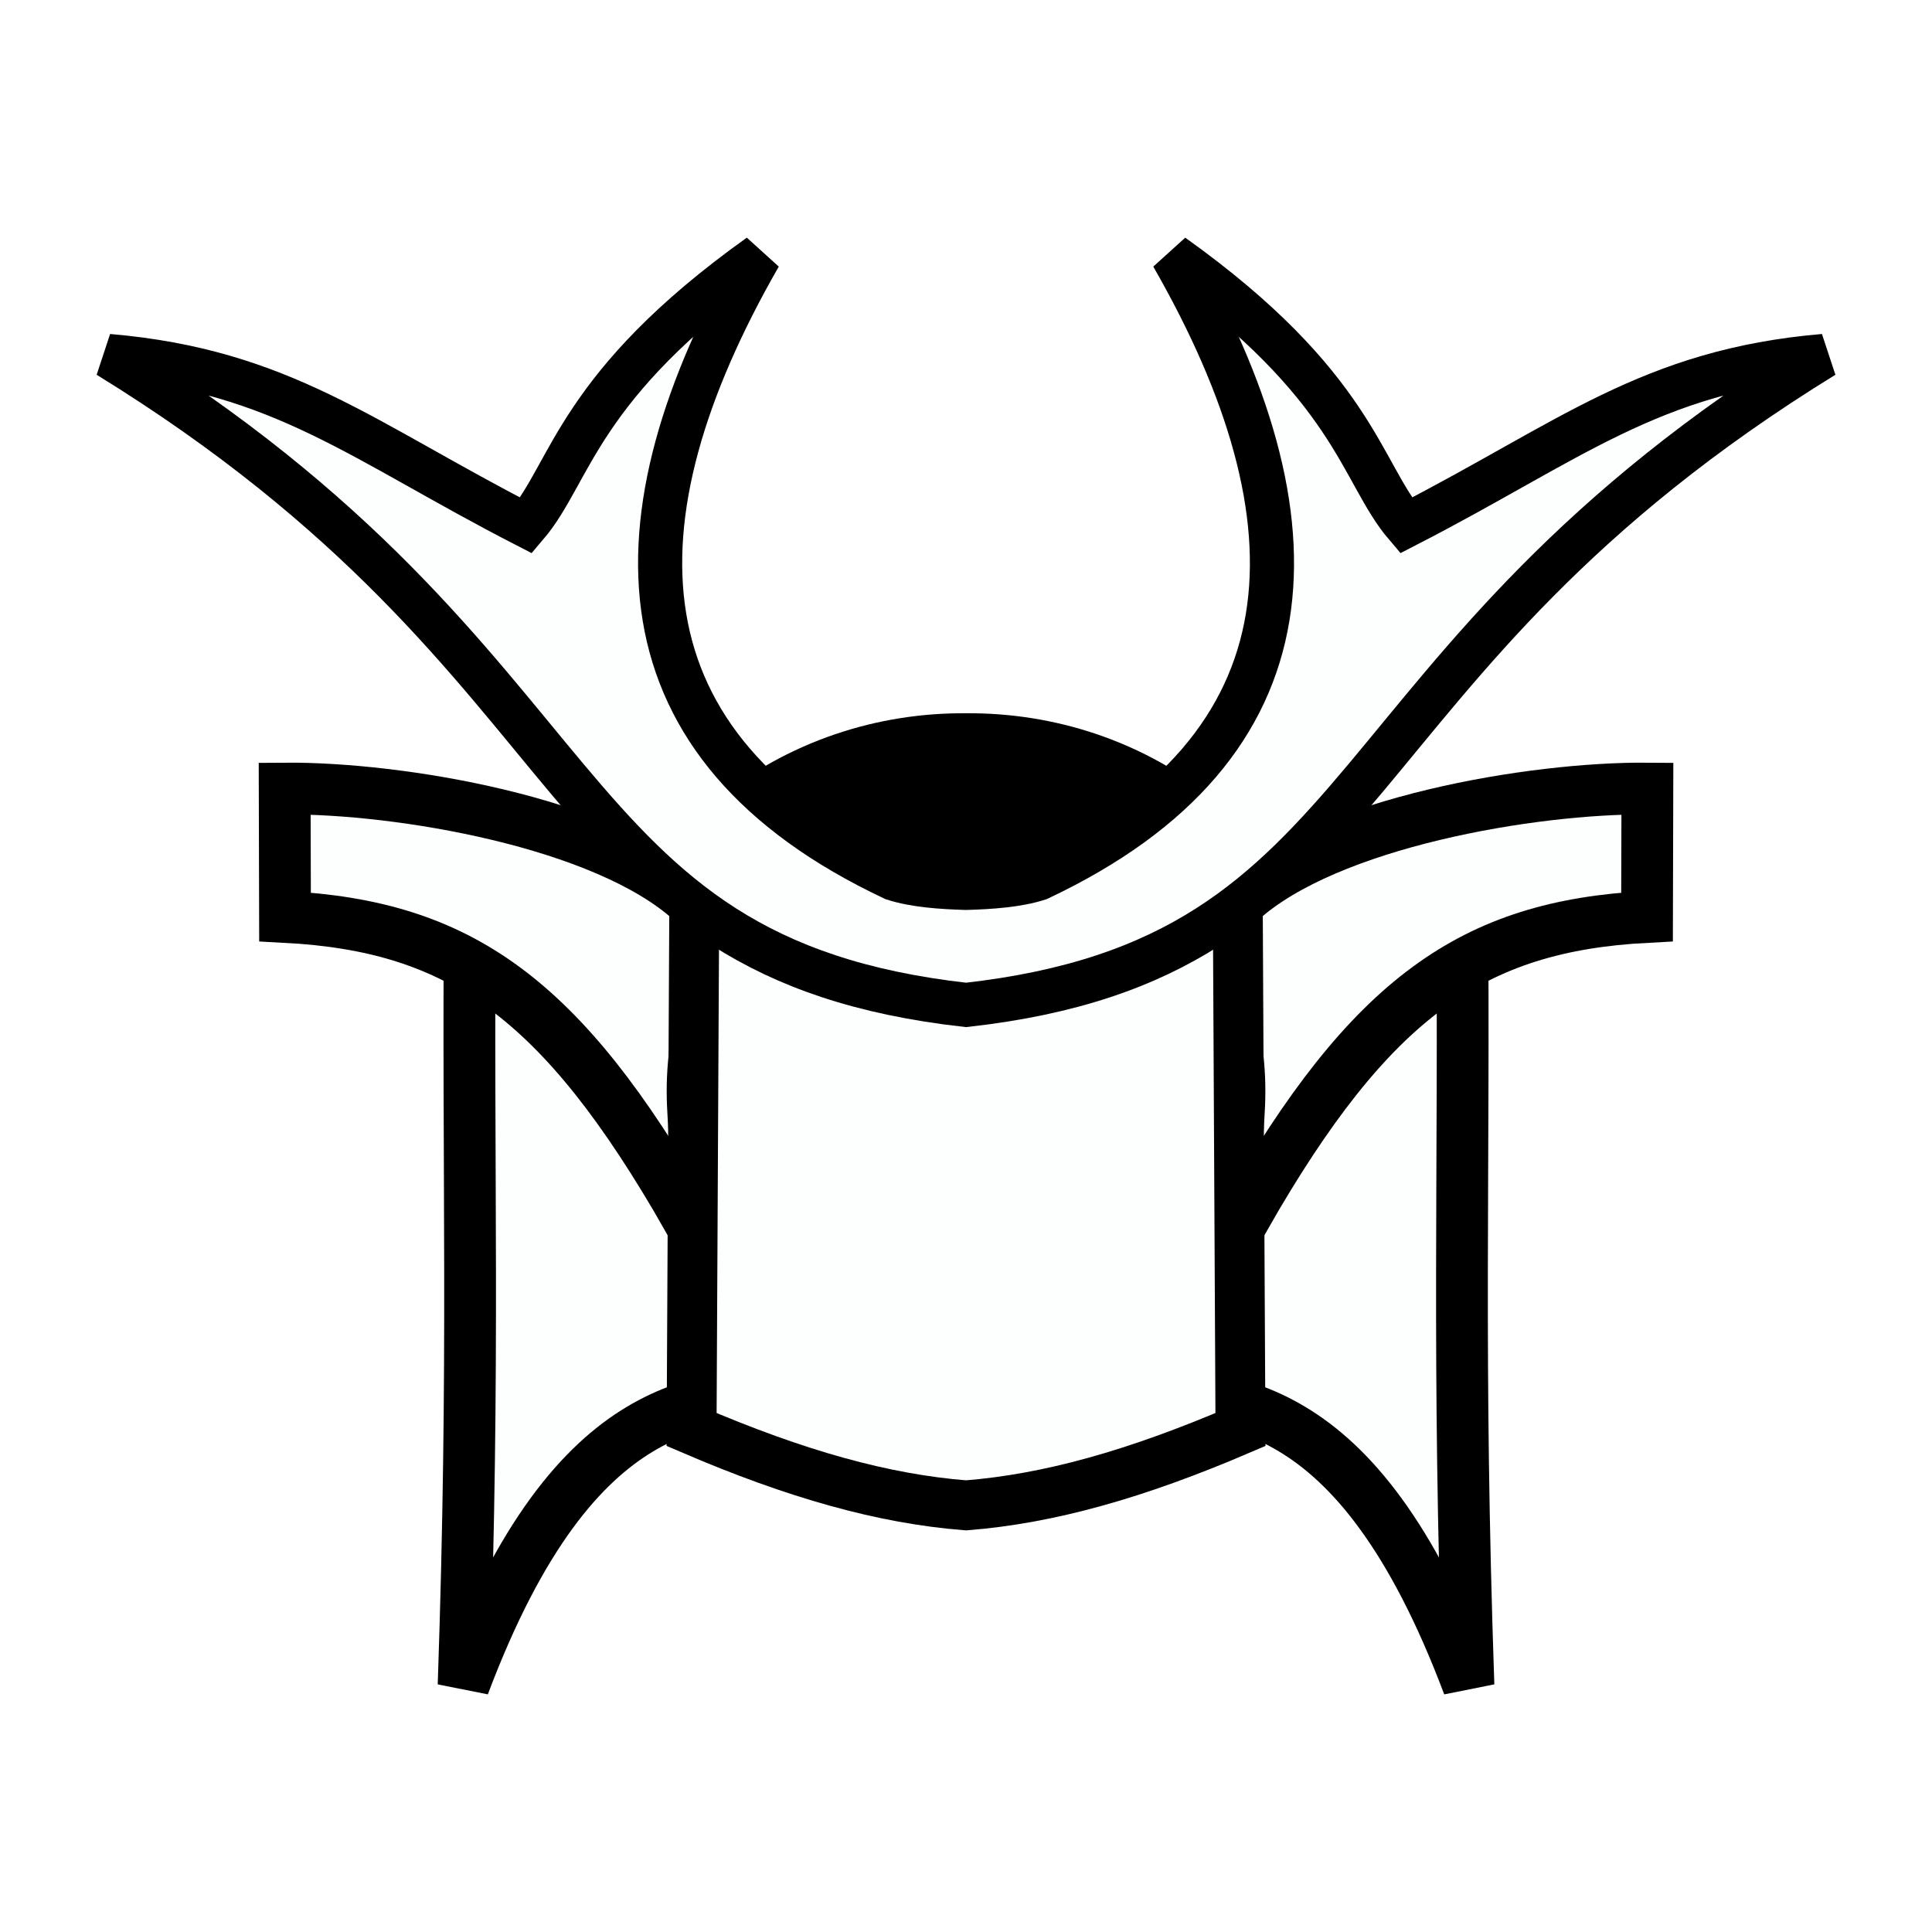
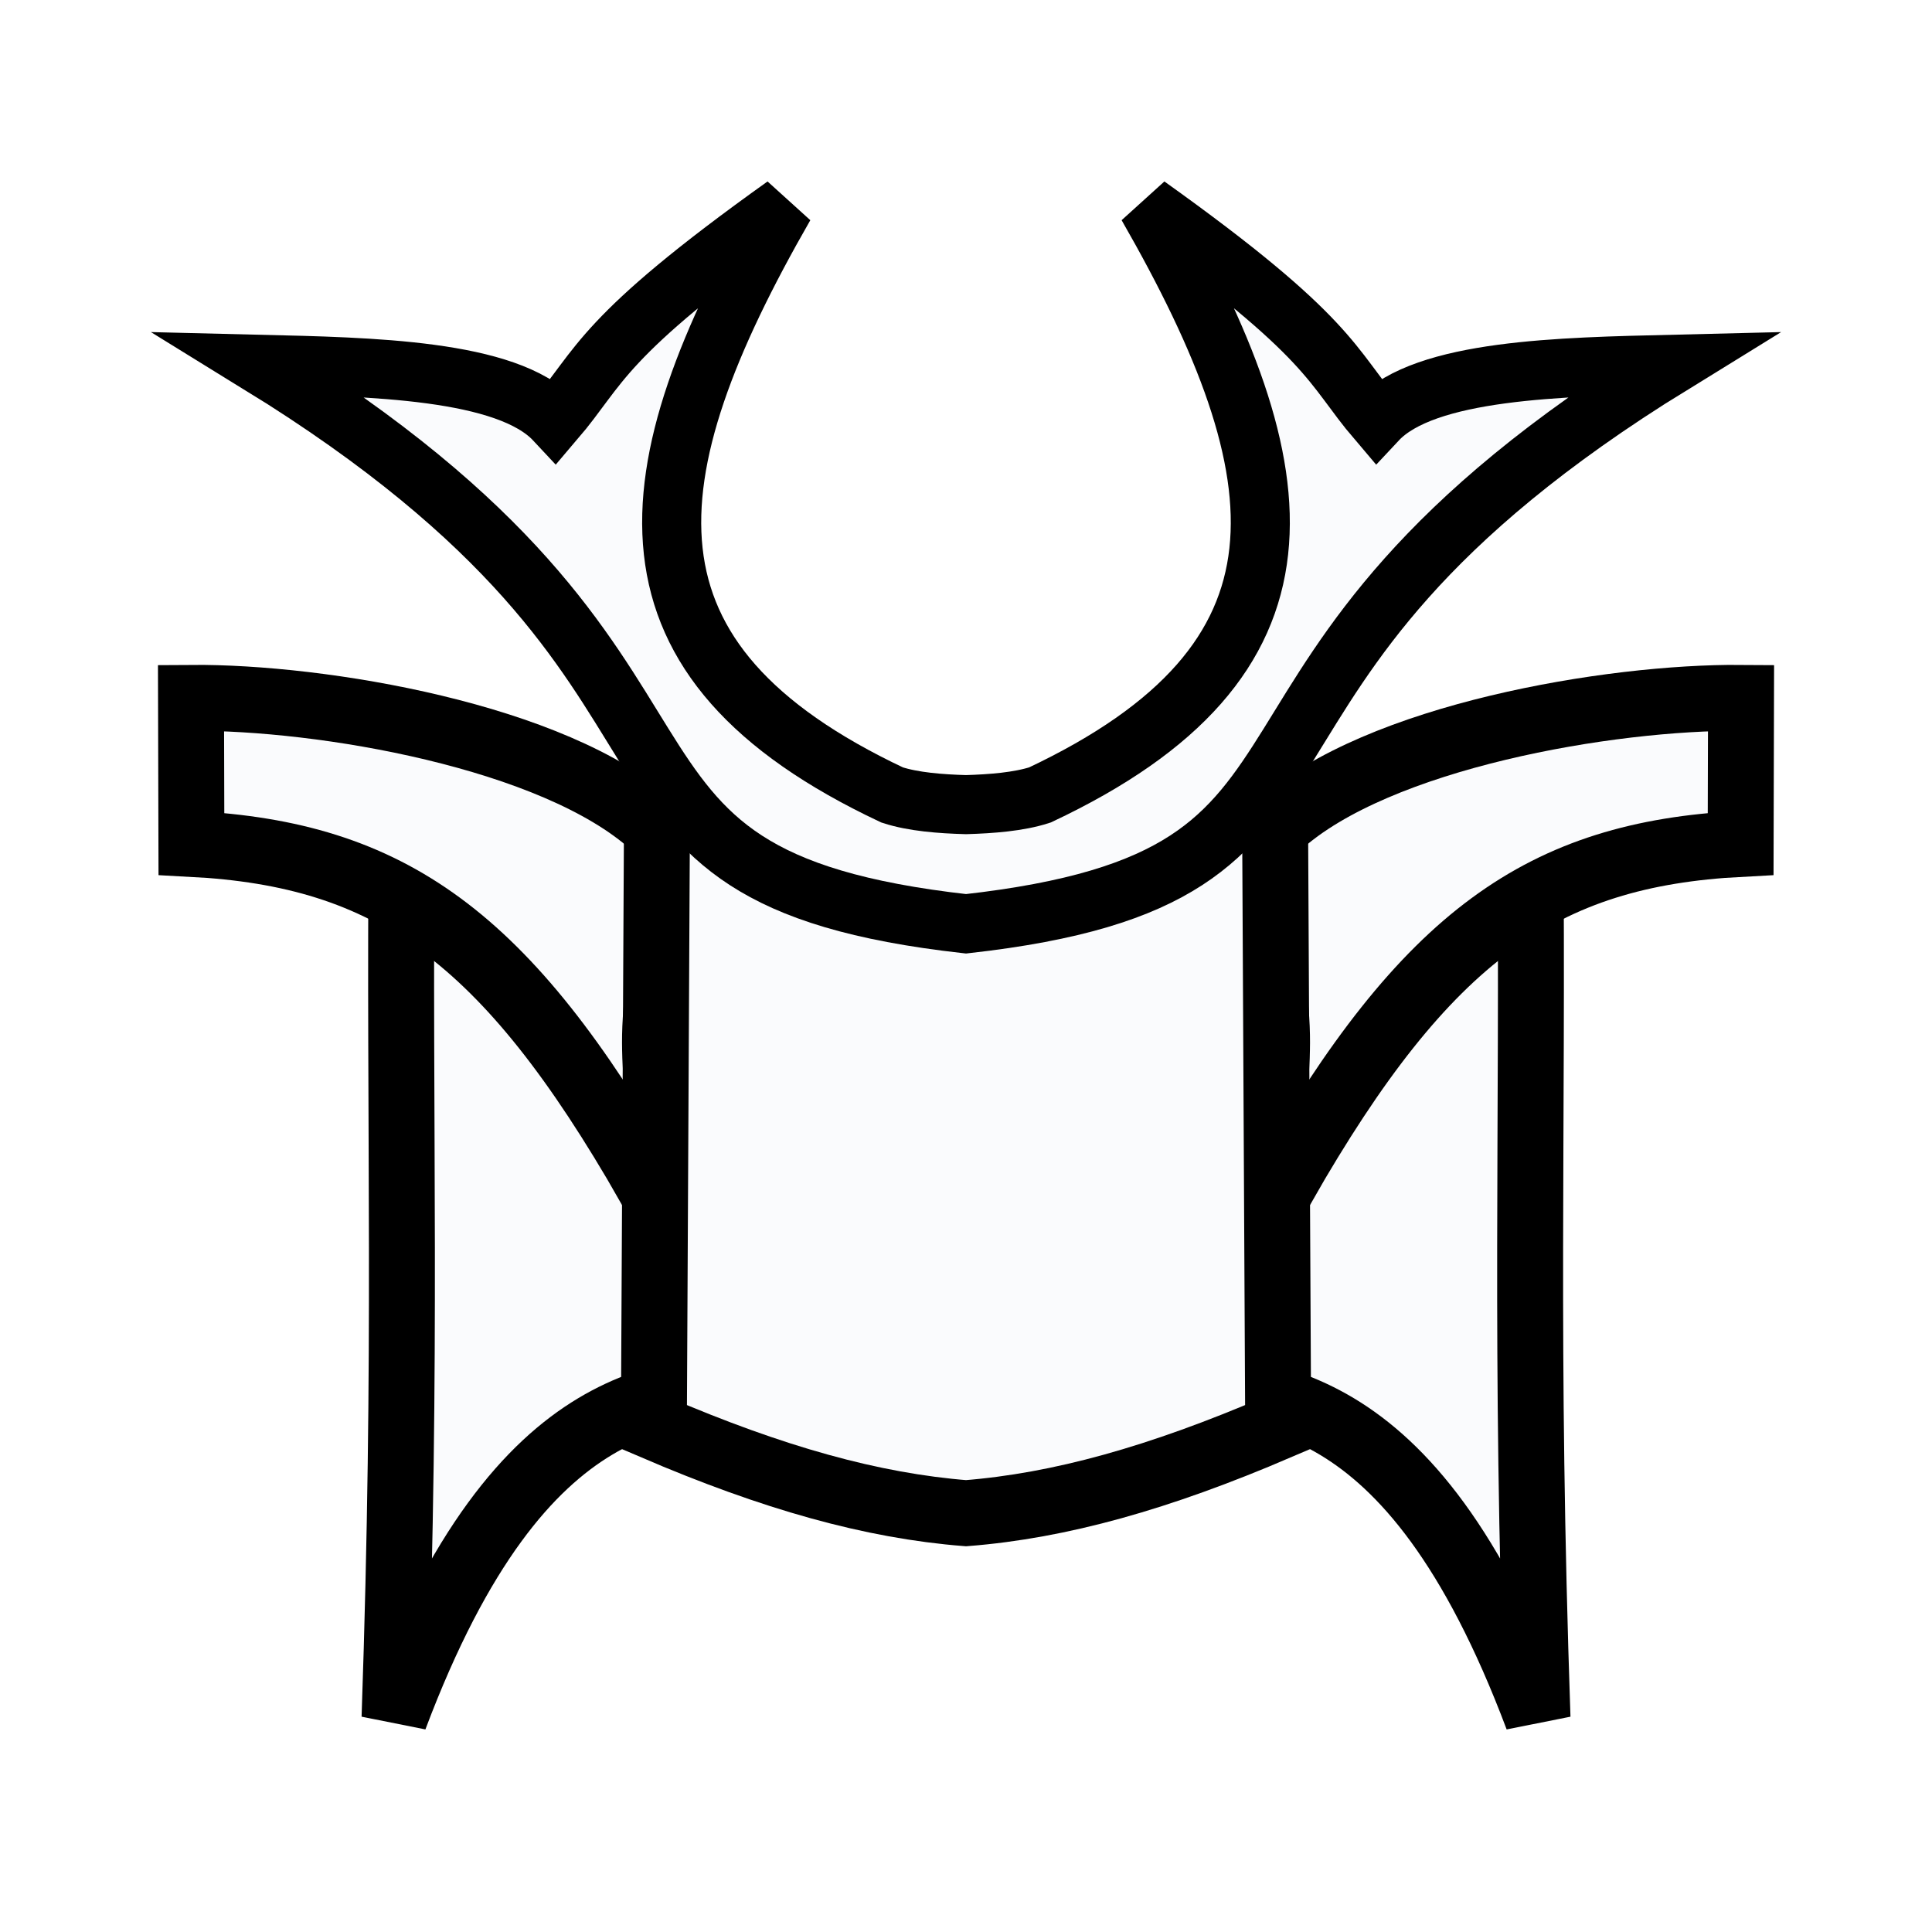
<svg xmlns="http://www.w3.org/2000/svg" width="100mm" height="100mm" viewBox="0 0 100 100" version="1.1" id="svg1" xml:space="preserve">
  <defs id="defs1">
    <linearGradient id="a" gradientUnits="userSpaceOnUse" x1="23.898" x2="85.692" y1="24.666" y2="24.666" gradientTransform="matrix(3.5434,0,0,3.5434,-9.16091,-10.18122)">
      <stop offset="0" stop-color="#fae4ed" id="stop1" style="stop-color:#5984bd;stop-opacity:1;" />
      <stop offset="1" stop-color="#1f1a17" stop-opacity=".992" id="stop2" />
    </linearGradient>
  </defs>
-   <g id="g5-3-1-8" transform="matrix(2.507038,0,0,2.507038,-125.4461,-668.4933)" style="fill:#fdfefe;fill-opacity:1">
-     <path d="m 59.74,285.135 c -0.052,5.826 0.103,9.467 -0.131,16.305 2.353,-6.254 5.103,-5.788 6.741,-6.164 m 13.874,-10.141 c 0.052,5.826 -0.103,9.467 0.131,16.305 -2.353,-6.254 -5.103,-5.788 -6.741,-6.164" stroke-width="1.069" id="path4-08-2-0-8-7-0" style="fill:#fdfefe;fill-opacity:1;stroke:#000000" />
-     <path d="m 64.302,285.24 c -1.793,-1.622 -6.022,-2.332 -8.387,-2.313 l 0.007,2.65 c 3.599,0.188 5.706,1.656 8.299,6.19 0.478,-1.909 -0.272,-2.055 0.447,-4.808 m 10.994,-1.719 c 1.793,-1.622 6.022,-2.332 8.387,-2.313 l -0.007,2.65 c -3.599,0.188 -5.706,1.656 -8.299,6.19 -0.478,-1.909 0.272,-2.055 -0.447,-4.808" stroke-width="1.069" id="path3-11-6-36-56-5-2" style="fill:#fdfefe;fill-opacity:1;stroke:#000000" />
-     <path d="m 64.371,285.373 -0.055,10.787 c 2.165,0.929 3.96,1.432 5.666,1.566 1.706,-0.135 3.501,-0.637 5.666,-1.566 l -0.055,-10.787 c -2.332,0.214 -3.963,1.043 -5.611,1.598 -1.649,-0.555 -3.279,-1.383 -5.611,-1.598 z" stroke-width="1.03" id="path5-5-8-62-1-9-1" style="fill:#fdfefe;fill-opacity:1;stroke:#000000" />
-     <path d="m 69.982,281.818 c -1.712,-0.014 -3.479,0.529 -4.955,1.75 0.724,1.131 2.818,1.924 4.955,1.998 2.137,-0.074 4.231,-0.867 4.955,-1.998 -1.476,-1.221 -3.243,-1.764 -4.955,-1.75 z" id="path10-6-7-1-1-6-05" style="fill:#000000;fill-opacity:1;stroke:#000000;stroke-width:0.891" />
-     <path d="m 65.721,271.924 c -3.769,2.691 -3.88,4.47 -4.82,5.572 -3.383,-1.738 -5.046,-3.194 -8.629,-3.5 10.381,6.392 8.981,12.421 17.711,13.398 8.73,-0.978 7.328,-7.006 17.709,-13.398 -3.583,0.306 -5.244,1.762 -8.627,3.5 -0.941,-1.102 -1.054,-2.881 -4.822,-5.572 3.149,5.488 3.014,10.138 -2.762,12.861 -0.431,0.14 -0.985,0.178 -1.498,0.193 -0.513,-0.015 -1.067,-0.053 -1.498,-0.193 -5.776,-2.724 -5.913,-7.374 -2.764,-12.861 z" fill="#ffe680" stroke-width="8.056" id="path2-0-4-6-5-2-1" style="fill:#fdfefe;fill-opacity:1;stroke:#000000;stroke-width:0.911;stroke-dasharray:none" />
+   <g id="g5-3-1-8" transform="matrix(2.851643,0,0,2.851643,-149.5624,-770.6855)" style="fill:#fafbfd;fill-opacity:1;stroke-width:1.197;stroke-dasharray:none">
+     <path d="m 59.74,285.135 c -0.052,5.826 0.103,9.467 -0.131,16.305 2.353,-6.254 5.103,-5.788 6.741,-6.164 m 13.874,-10.141 c 0.052,5.826 -0.103,9.467 0.131,16.305 -2.353,-6.254 -5.103,-5.788 -6.741,-6.164" stroke-width="1.069" id="path4-08-2-0-8-7-0" style="fill:#fafbfd;fill-opacity:1;stroke:#000000;stroke-width:1.197;stroke-dasharray:none" />
+     <path d="m 64.302,285.24 c -1.793,-1.622 -6.022,-2.332 -8.387,-2.313 l 0.007,2.65 c 3.599,0.188 5.706,1.656 8.299,6.19 0.478,-1.909 -0.272,-2.055 0.447,-4.808 m 10.994,-1.719 c 1.793,-1.622 6.022,-2.332 8.387,-2.313 l -0.007,2.65 c -3.599,0.188 -5.706,1.656 -8.299,6.19 -0.478,-1.909 0.272,-2.055 -0.447,-4.808" stroke-width="1.069" id="path3-11-6-36-56-5-2" style="fill:#fafbfd;fill-opacity:1;stroke:#000000;stroke-width:1.197;stroke-dasharray:none" />
+     <path d="m 65.016,284.213 c -0.397,-0.013 -0.644,0.204 -0.645,0.789 v 0.371 l -0.055,10.787 c 2.165,0.929 3.96,1.432 5.666,1.566 1.706,-0.135 3.501,-0.637 5.666,-1.566 l -0.055,-10.787 v -0.371 c -6.31e-4,-2.342 -3.959,1.217 -5.611,1.775 -1.239,-0.419 -3.776,-2.525 -4.967,-2.564 z" stroke-width="1.03" id="path5-5-8-62-1-9-1" style="fill:#fafbfd;fill-opacity:1;stroke:#000000;stroke-width:1.197;stroke-dasharray:none" />
+     <path d="m 66.691,273.99 c -3.375,2.41 -3.331,2.914 -4.174,3.9 -0.869,-0.93 -3.349,-0.969 -5.359,-1.018 9.298,5.725 5.007,9.281 12.824,10.156 7.818,-0.875 3.527,-4.431 12.824,-10.156 -2.011,0.049 -4.492,0.088 -5.361,1.018 -0.842,-0.987 -0.799,-1.49 -4.174,-3.9 2.821,4.915 3.226,8.26 -1.947,10.699 -0.386,0.125 -0.882,0.162 -1.342,0.176 -0.46,-0.013 -0.956,-0.05 -1.342,-0.176 -5.173,-2.439 -4.77,-5.785 -1.949,-10.699 z" fill="#ffe680" stroke-width="8.056" id="path2-0-4-6-5-2-1" style="fill:#fafbfd;fill-opacity:1;stroke:#000000;stroke-width:1.072;stroke-dasharray:none" />
  </g>
</svg>
